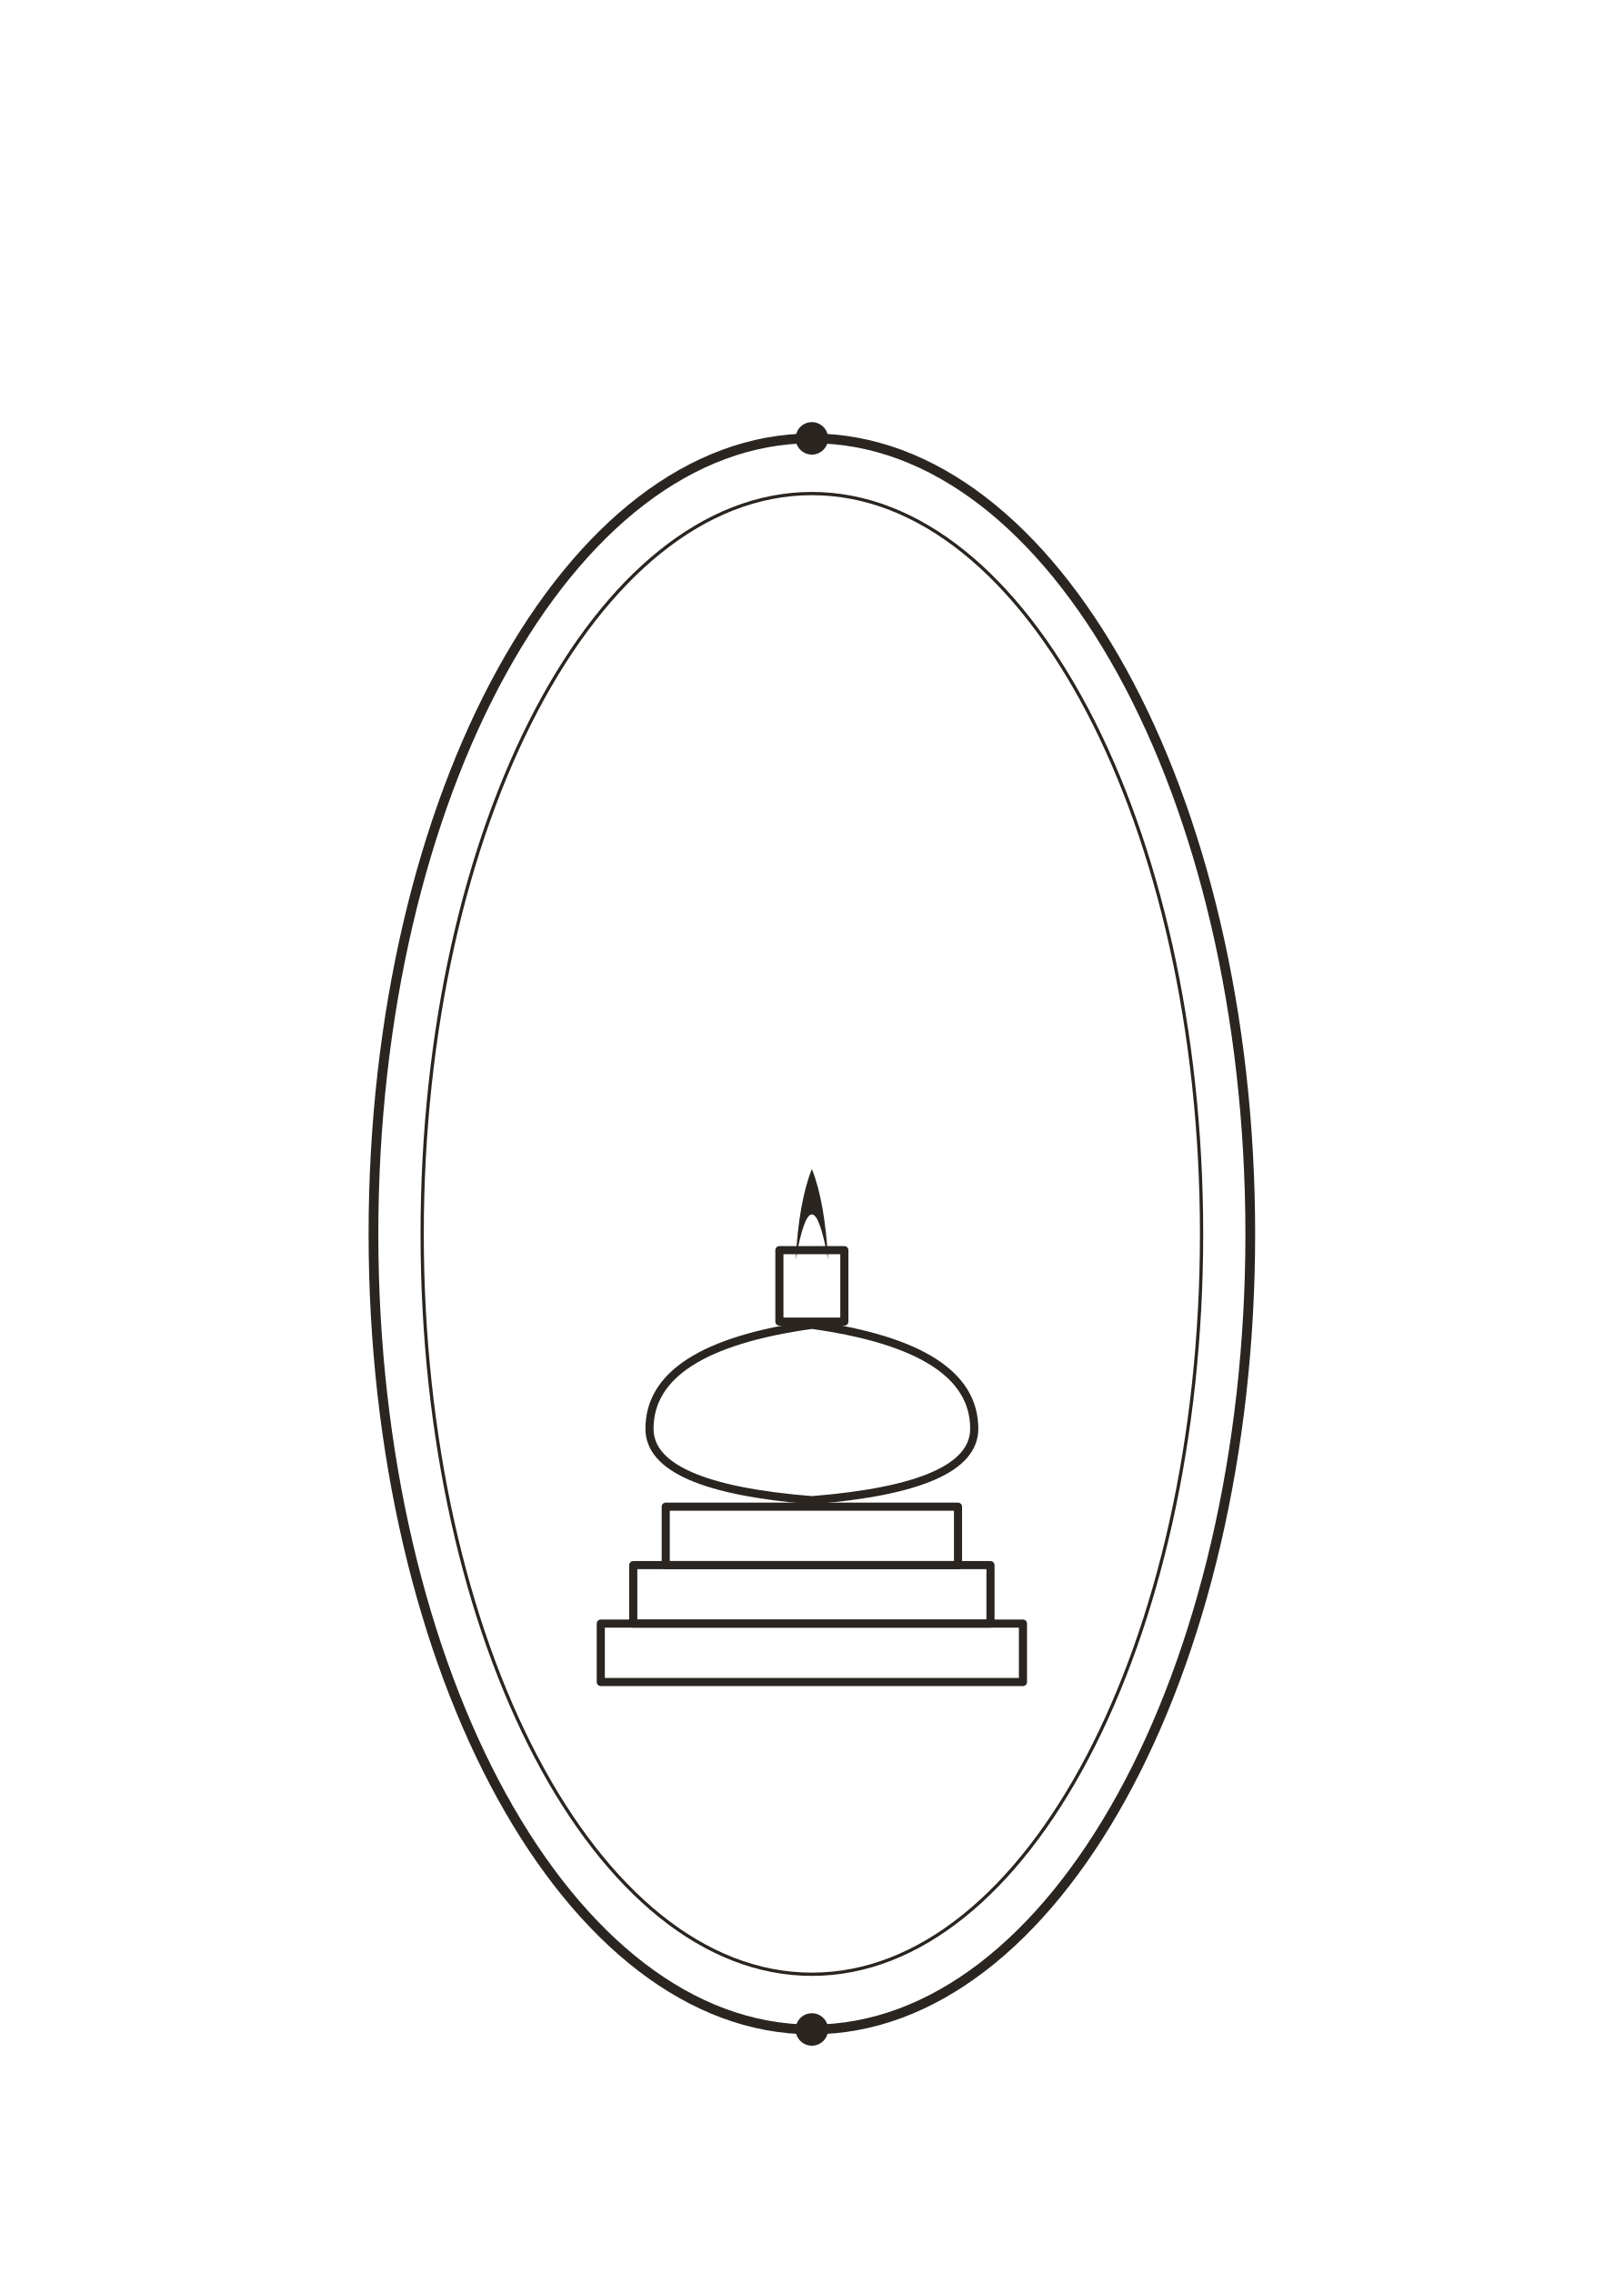
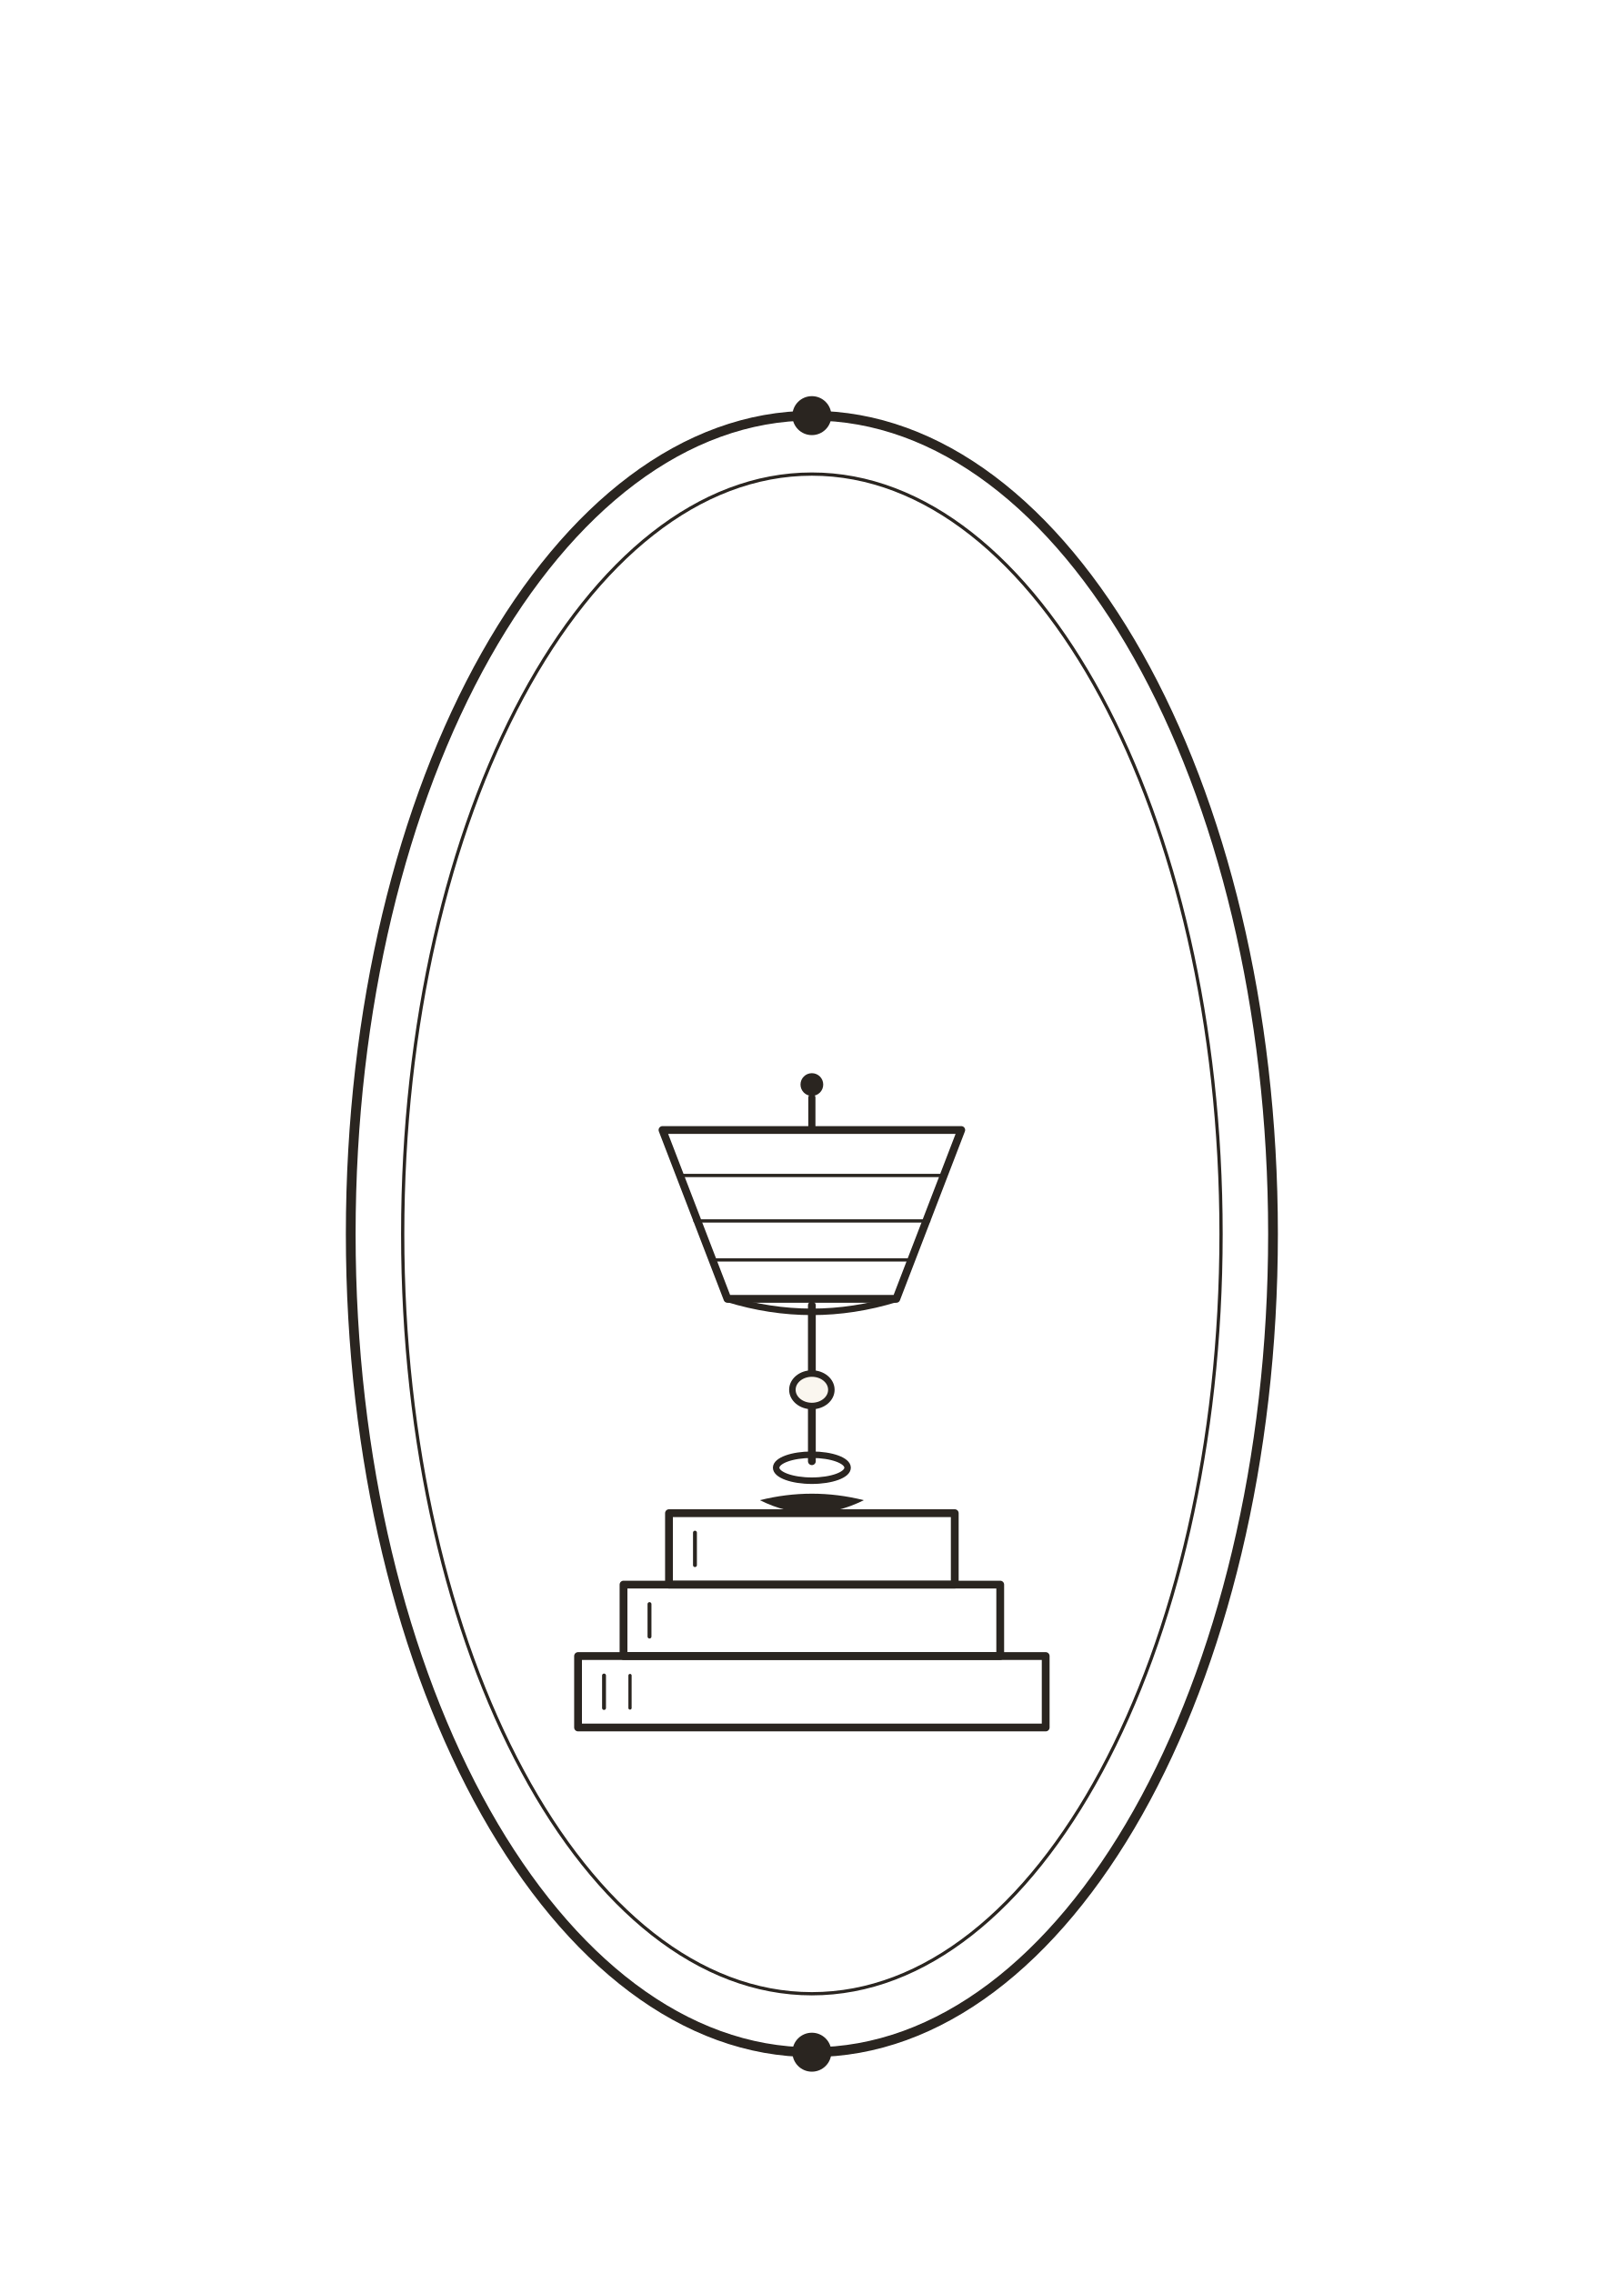
- <svg xmlns="http://www.w3.org/2000/svg" viewBox="0 0 500 700" role="img" aria-label="The Bedside Books colophon">
+ <svg xmlns="http://www.w3.org/2000/svg" viewBox="0 0 500 700" role="img" aria-label="The Bedside Books colophon — a lamp on a stack of books">
  <g stroke="#2A2520" fill="none" stroke-linecap="round" stroke-linejoin="round">
-     <ellipse cx="250" cy="380" rx="135" ry="245" stroke-width="3" />
-     <ellipse cx="250" cy="380" rx="120" ry="228" stroke-width="1" />
+     <ellipse cx="250" cy="380" rx="142" ry="252" stroke-width="3" />
+     <ellipse cx="250" cy="380" rx="126" ry="234" stroke-width="1" />
+     <circle cx="250" cy="128" r="6" fill="#2A2520" stroke="none" />
+     <circle cx="250" cy="632" r="6" fill="#2A2520" stroke="none" />
+     <rect x="178" y="510" width="144" height="22" stroke-width="2.4" />
+     <line x1="186" y1="516" x2="186" y2="526" stroke-width="1.2" />
+     <line x1="194" y1="516" x2="194" y2="526" stroke-width="1" />
+     <rect x="192" y="488" width="116" height="22" stroke-width="2.4" />
+     <line x1="200" y1="494" x2="200" y2="504" stroke-width="1.2" />
+     <rect x="206" y="466" width="88" height="22" stroke-width="2.4" />
+     <line x1="214" y1="472" x2="214" y2="482" stroke-width="1.2" />
+     <path d="M 234 462 Q 250 458 266 462 Q 250 470 234 462 Z" fill="#2A2520" stroke="none" />
+     <ellipse cx="250" cy="452" rx="11" ry="4" stroke-width="2" />
+     <line x1="250" y1="450" x2="250" y2="402" stroke-width="2.4" />
+     <ellipse cx="250" cy="428" rx="6" ry="5" stroke-width="2" fill="#FAF6EF" />
+     <path d="M 224 400 L 276 400 L 296 348 L 204 348 Z" stroke-width="2.4" />
+     <line x1="219" y1="388" x2="281" y2="388" stroke-width="1" />
+     <line x1="214" y1="376" x2="286" y2="376" stroke-width="1" />
+     <line x1="209" y1="362" x2="291" y2="362" stroke-width="1" />
+     <path d="M 224 400 Q 250 408 276 400" stroke-width="2" />
+     <line x1="250" y1="348" x2="250" y2="338" stroke-width="2.2" />
+     <circle cx="250" cy="334" r="3.5" fill="#2A2520" stroke="none" />
  </g>
-   <g fill="#2A2520">
-     <circle cx="250" cy="135" r="5" />
-     <circle cx="250" cy="625" r="5" />
-   </g>
-   <g stroke="#2A2520" fill="none" stroke-width="2.5" stroke-linecap="round" stroke-linejoin="round">
-     <rect x="185" y="500" width="130" height="18" />
-     <rect x="195" y="482" width="110" height="18" />
-     <rect x="205" y="464" width="90" height="18" />
-   </g>
-   <g stroke="#2A2520" fill="none" stroke-width="2.5" stroke-linecap="round" stroke-linejoin="round">
-     <path d="M 200 440 Q 200 415 250 408 Q 300 415 300 440 Q 300 458 250 462 Q 200 458 200 440 Z" />
-     <rect x="240" y="385" width="20" height="22" />
-   </g>
-   <path d="M 245 388 Q 250 360 255 388 Q 254 370 250 360 Q 246 370 245 388 Z" fill="#2A2520" />
</svg>
